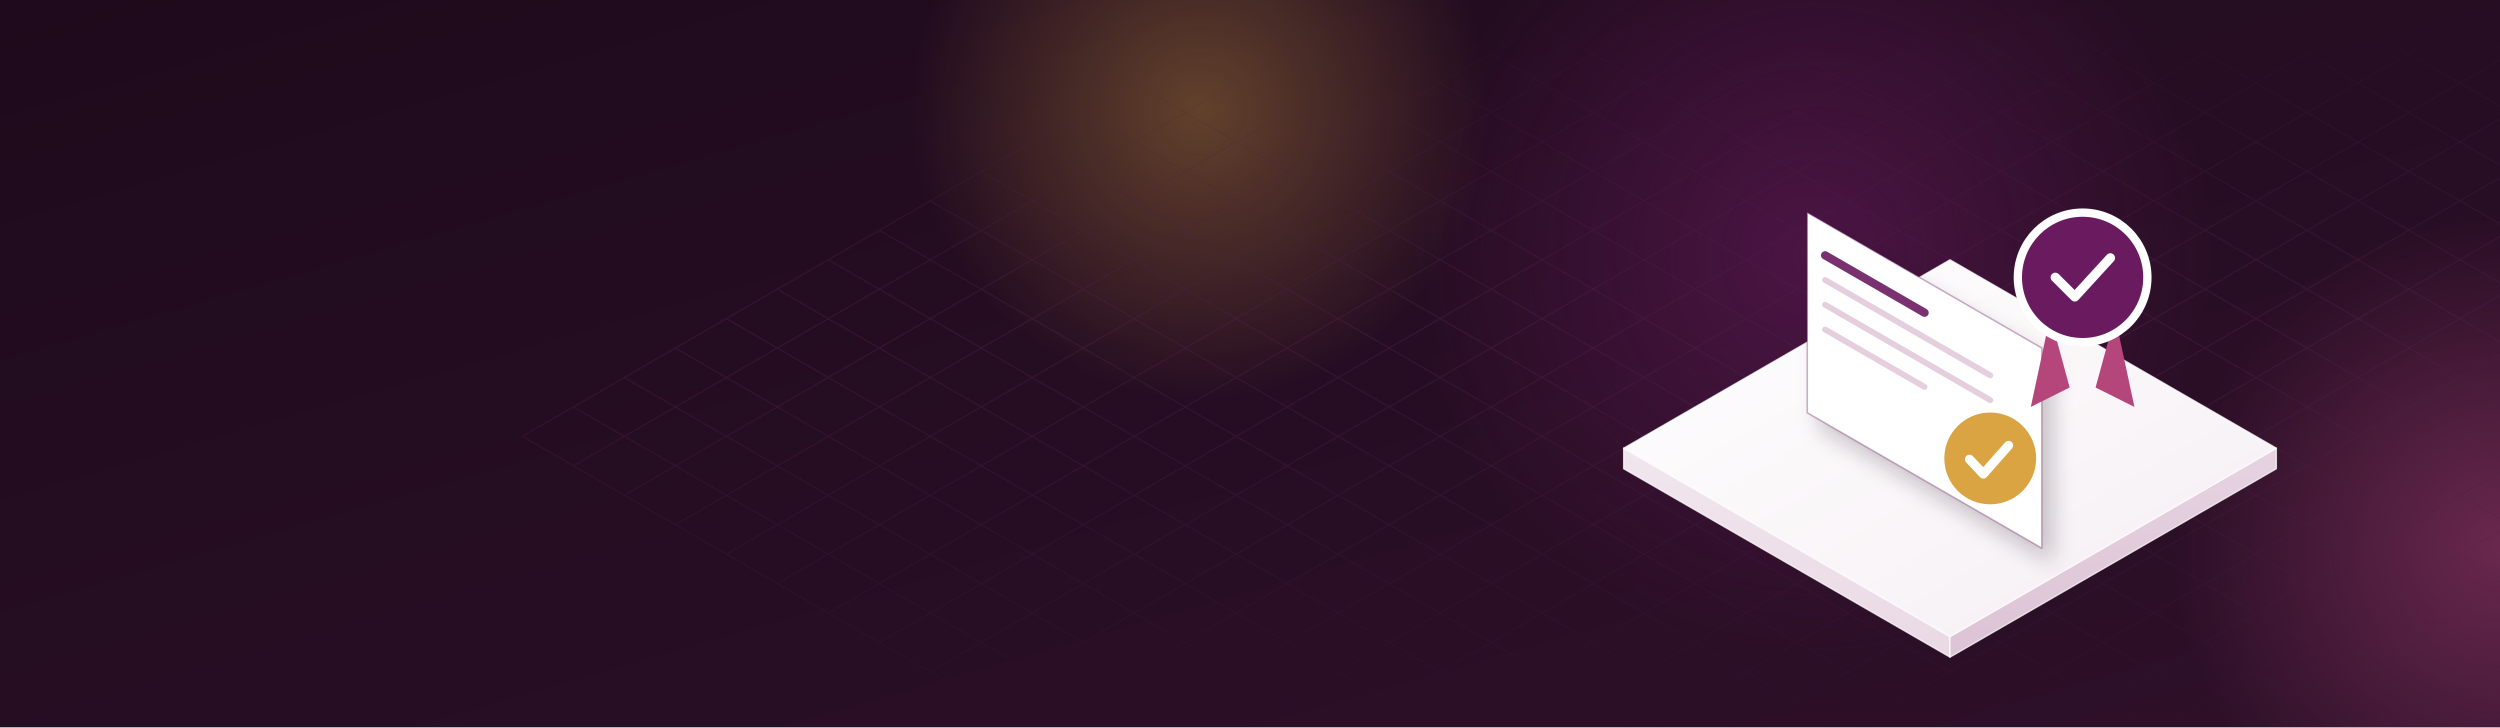
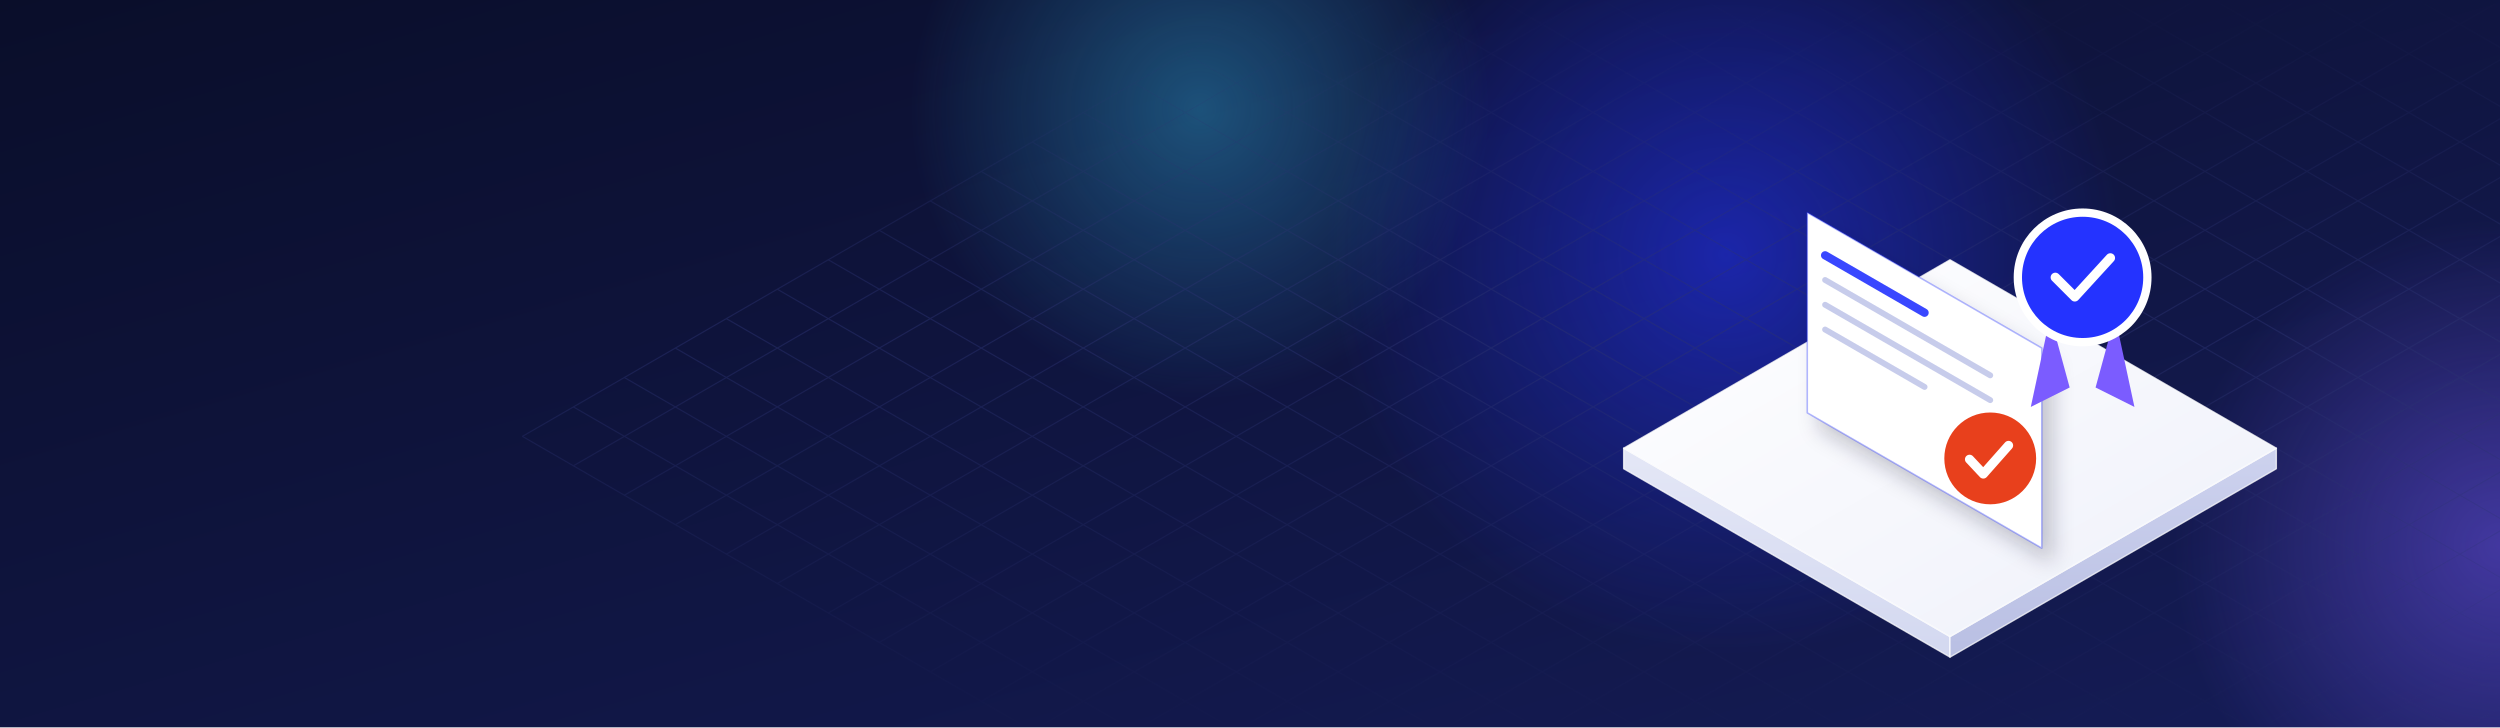
<svg xmlns="http://www.w3.org/2000/svg" viewBox="0 0 2200 640" preserveAspectRatio="xMidYMid slice">
  <defs>
    <linearGradient id="gBg" x1="0" y1="0" x2="1" y2="1">
-       <stop offset="0" stop-color="#1E0A1C" />
-       <stop offset="1" stop-color="#2E1029" />
+       <stop offset="0" stop-color="#0A0E2A" />
+       <stop offset="1" stop-color="#151C57" />
    </linearGradient>
    <radialGradient id="gB1">
-       <stop offset="0" stop-color="#6A1B5F" stop-opacity="0.55" />
-       <stop offset="1" stop-color="#6A1B5F" stop-opacity="0" />
+       <stop offset="0" stop-color="#2433FF" stop-opacity="0.55" />
+       <stop offset="1" stop-color="#2433FF" stop-opacity="0" />
    </radialGradient>
    <radialGradient id="gB2">
-       <stop offset="0" stop-color="#B4467C" stop-opacity="0.45" />
-       <stop offset="1" stop-color="#B4467C" stop-opacity="0" />
+       <stop offset="0" stop-color="#7B5CFF" stop-opacity="0.45" />
+       <stop offset="1" stop-color="#7B5CFF" stop-opacity="0" />
    </radialGradient>
    <radialGradient id="gB3">
-       <stop offset="0" stop-color="#D9A441" stop-opacity="0.35" />
-       <stop offset="1" stop-color="#D9A441" stop-opacity="0" />
+       <stop offset="0" stop-color="#38C6F4" stop-opacity="0.35" />
+       <stop offset="1" stop-color="#38C6F4" stop-opacity="0" />
    </radialGradient>
    <radialGradient id="gGlow">
-       <stop offset="0" stop-color="#C98AB9" stop-opacity=".55" />
-       <stop offset="1" stop-color="#C98AB9" stop-opacity="0" />
+       <stop offset="0" stop-color="#8D98FF" stop-opacity=".55" />
+       <stop offset="1" stop-color="#8D98FF" stop-opacity="0" />
    </radialGradient>
    <linearGradient id="gTop" x1="0" y1="0" x2="1" y2="1">
      <stop offset="0" stop-color="#FFFFFF" />
-       <stop offset="1" stop-color="#F0DCEA" />
+       <stop offset="1" stop-color="#D9DDFF" />
    </linearGradient>
    <linearGradient id="gLeft" x1="0" y1="0" x2="0" y2="1">
-       <stop offset="0" stop-color="#8E2F80" stop-opacity=".95" />
-       <stop offset="1" stop-color="#6A1B5F" stop-opacity=".9" />
+       <stop offset="0" stop-color="#6E79FF" stop-opacity=".95" />
+       <stop offset="1" stop-color="#2433FF" stop-opacity=".9" />
    </linearGradient>
    <linearGradient id="gRight" x1="0" y1="0" x2="0" y2="1">
-       <stop offset="0" stop-color="#6A1B5F" stop-opacity=".95" />
-       <stop offset="1" stop-color="#3E0F38" stop-opacity=".95" />
+       <stop offset="0" stop-color="#2433FF" stop-opacity=".95" />
+       <stop offset="1" stop-color="#121A8F" stop-opacity=".95" />
    </linearGradient>
    <linearGradient id="gLeftV" x1="0" y1="0" x2="0" y2="1">
-       <stop offset="0" stop-color="#D07AA4" />
-       <stop offset="1" stop-color="#B4467C" />
+       <stop offset="0" stop-color="#A58CFF" />
+       <stop offset="1" stop-color="#7B5CFF" />
    </linearGradient>
    <linearGradient id="gRightV" x1="0" y1="0" x2="0" y2="1">
-       <stop offset="0" stop-color="#B4467C" />
-       <stop offset="1" stop-color="#7A1F55" />
+       <stop offset="0" stop-color="#7B5CFF" />
+       <stop offset="1" stop-color="#4B2FC9" />
    </linearGradient>
    <linearGradient id="gLeftC" x1="0" y1="0" x2="0" y2="1">
-       <stop offset="0" stop-color="#F0CF86" />
-       <stop offset="1" stop-color="#D9A441" />
+       <stop offset="0" stop-color="#8BE0FF" />
+       <stop offset="1" stop-color="#38C6F4" />
    </linearGradient>
    <linearGradient id="gRightC" x1="0" y1="0" x2="0" y2="1">
-       <stop offset="0" stop-color="#D9A441" />
-       <stop offset="1" stop-color="#A87A26" />
+       <stop offset="0" stop-color="#38C6F4" />
+       <stop offset="1" stop-color="#1C8FC4" />
    </linearGradient>
    <linearGradient id="gLeftR" x1="0" y1="0" x2="0" y2="1">
-       <stop offset="0" stop-color="#F0CF86" />
-       <stop offset="1" stop-color="#D9A441" />
+       <stop offset="0" stop-color="#FF8A6A" />
+       <stop offset="1" stop-color="#E8401C" />
    </linearGradient>
    <linearGradient id="gRightR" x1="0" y1="0" x2="0" y2="1">
-       <stop offset="0" stop-color="#D9A441" />
-       <stop offset="1" stop-color="#A87A26" />
+       <stop offset="0" stop-color="#E8401C" />
+       <stop offset="1" stop-color="#A82A0E" />
    </linearGradient>
    <linearGradient id="gTopW" x1="0" y1="0" x2="1" y2="1">
      <stop offset="0" stop-color="#FFFFFF" />
-       <stop offset="1" stop-color="#F5EEF3" />
+       <stop offset="1" stop-color="#EEF0FA" />
    </linearGradient>
    <linearGradient id="gLeftW" x1="0" y1="0" x2="0" y2="1">
-       <stop offset="0" stop-color="#F1E6EE" />
-       <stop offset="1" stop-color="#EAD9E5" />
+       <stop offset="0" stop-color="#E4E7F6" />
+       <stop offset="1" stop-color="#D3D8F0" />
    </linearGradient>
    <linearGradient id="gRightW" x1="0" y1="0" x2="0" y2="1">
-       <stop offset="0" stop-color="#E6D3E0" />
-       <stop offset="1" stop-color="#DCC3D5" />
+       <stop offset="0" stop-color="#CDD2EE" />
+       <stop offset="1" stop-color="#B9BFE3" />
    </linearGradient>
    <linearGradient id="gFade" x1="0" y1="0" x2="0" y2="1">
      <stop offset="0" stop-color="#fff" stop-opacity="0" />
      <stop offset=".45" stop-color="#fff" stop-opacity="1" />
      <stop offset="1" stop-color="#fff" stop-opacity="0" />
    </linearGradient>
    <mask id="mGrid">
      <rect width="100%" height="100%" fill="url(#gFade)" />
    </mask>
    <filter id="fSoft" x="-50%" y="-50%" width="200%" height="200%">
      <feGaussianBlur stdDeviation="9" />
    </filter>
  </defs>
  <defs>
    <radialGradient id="gNode0" cx=".35" cy=".3">
      <stop offset="0" stop-color="#fff" />
-       <stop offset=".35" stop-color="#6A1B5F" />
-       <stop offset="1" stop-color="#3E0F38" />
+       <stop offset=".35" stop-color="#2433FF" />
+       <stop offset="1" stop-color="#121A8F" />
    </radialGradient>
    <radialGradient id="gNode1" cx=".35" cy=".3">
      <stop offset="0" stop-color="#fff" />
-       <stop offset=".35" stop-color="#B4467C" />
-       <stop offset="1" stop-color="#7A1F55" />
+       <stop offset=".35" stop-color="#7B5CFF" />
+       <stop offset="1" stop-color="#4B2FC9" />
    </radialGradient>
    <radialGradient id="gNode2" cx=".35" cy=".3">
      <stop offset="0" stop-color="#fff" />
-       <stop offset=".35" stop-color="#D9A441" />
-       <stop offset="1" stop-color="#A87A26" />
+       <stop offset=".35" stop-color="#38C6F4" />
+       <stop offset="1" stop-color="#1C8FC4" />
    </radialGradient>
  </defs>
  <rect width="100%" height="100%" fill="url(#gBg)" />
-   <circle cx="1596.1" cy="224" r="352" fill="url(#gB1)" />
+   <circle cx="1518.7" cy="224" r="352" fill="url(#gB1)" />
  <circle cx="2200" cy="480" r="288" fill="url(#gB2)" />
  <circle cx="1056" cy="96" r="256" fill="url(#gB3)" />
-   <g stroke="#4A1E45" stroke-width="1" opacity="0.5" mask="url(#mGrid)">
+   <g stroke="#2A3170" stroke-width="1" opacity="0.5" mask="url(#mGrid)">
    <line x1="1716" y1="-341.3" x2="459.7" y2="384" />
    <line x1="1716" y1="-341.3" x2="2972.3" y2="384" />
    <line x1="1760.9" y1="-315.4" x2="504.6" y2="409.9" />
    <line x1="1671.1" y1="-315.4" x2="2927.4" y2="409.9" />
    <line x1="1805.7" y1="-289.5" x2="549.4" y2="435.8" />
    <line x1="1626.3" y1="-289.5" x2="2882.6" y2="435.8" />
    <line x1="1850.6" y1="-263.6" x2="594.3" y2="461.7" />
    <line x1="1581.4" y1="-263.6" x2="2837.7" y2="461.7" />
    <line x1="1895.5" y1="-237.7" x2="639.2" y2="487.6" />
    <line x1="1536.5" y1="-237.7" x2="2792.8" y2="487.6" />
    <line x1="1940.3" y1="-211.8" x2="684" y2="513.5" />
    <line x1="1491.7" y1="-211.8" x2="2748" y2="513.5" />
    <line x1="1985.2" y1="-185.9" x2="728.9" y2="539.4" />
    <line x1="1446.8" y1="-185.9" x2="2703.1" y2="539.4" />
    <line x1="2030.1" y1="-160" x2="773.8" y2="565.3" />
    <line x1="1401.9" y1="-160" x2="2658.2" y2="565.3" />
    <line x1="2074.9" y1="-134.1" x2="818.6" y2="591.2" />
    <line x1="1357.1" y1="-134.1" x2="2613.4" y2="591.2" />
    <line x1="2119.8" y1="-108.2" x2="863.5" y2="617.1" />
    <line x1="1312.2" y1="-108.2" x2="2568.5" y2="617.1" />
    <line x1="2164.7" y1="-82.3" x2="908.4" y2="643" />
    <line x1="1267.3" y1="-82.3" x2="2523.6" y2="643" />
    <line x1="2209.6" y1="-56.4" x2="953.2" y2="669" />
    <line x1="1222.4" y1="-56.4" x2="2478.8" y2="669" />
    <line x1="2254.4" y1="-30.5" x2="998.1" y2="694.9" />
    <line x1="1177.6" y1="-30.5" x2="2433.9" y2="694.9" />
    <line x1="2299.3" y1="-4.6" x2="1043" y2="720.8" />
    <line x1="1132.7" y1="-4.6" x2="2389" y2="720.8" />
    <line x1="2344.2" y1="21.3" x2="1087.8" y2="746.7" />
    <line x1="1087.8" y1="21.3" x2="2344.2" y2="746.7" />
    <line x1="2389" y1="47.2" x2="1132.7" y2="772.6" />
    <line x1="1043" y1="47.2" x2="2299.3" y2="772.6" />
    <line x1="2433.9" y1="73.1" x2="1177.6" y2="798.5" />
    <line x1="998.1" y1="73.1" x2="2254.4" y2="798.5" />
    <line x1="2478.8" y1="99" x2="1222.4" y2="824.4" />
    <line x1="953.2" y1="99" x2="2209.6" y2="824.4" />
    <line x1="2523.6" y1="125" x2="1267.3" y2="850.3" />
    <line x1="908.4" y1="125" x2="2164.7" y2="850.3" />
    <line x1="2568.5" y1="150.9" x2="1312.2" y2="876.2" />
    <line x1="863.5" y1="150.9" x2="2119.8" y2="876.2" />
    <line x1="2613.4" y1="176.8" x2="1357.1" y2="902.1" />
    <line x1="818.6" y1="176.8" x2="2074.9" y2="902.1" />
    <line x1="2658.2" y1="202.7" x2="1401.9" y2="928" />
    <line x1="773.8" y1="202.7" x2="2030.1" y2="928" />
    <line x1="2703.1" y1="228.6" x2="1446.8" y2="953.9" />
    <line x1="728.9" y1="228.6" x2="1985.2" y2="953.9" />
    <line x1="2748" y1="254.5" x2="1491.7" y2="979.8" />
    <line x1="684" y1="254.5" x2="1940.3" y2="979.8" />
    <line x1="2792.8" y1="280.4" x2="1536.5" y2="1005.7" />
    <line x1="639.2" y1="280.4" x2="1895.5" y2="1005.7" />
    <line x1="2837.7" y1="306.3" x2="1581.4" y2="1031.6" />
    <line x1="594.3" y1="306.3" x2="1850.6" y2="1031.6" />
    <line x1="2882.6" y1="332.2" x2="1626.3" y2="1057.5" />
    <line x1="549.4" y1="332.2" x2="1805.7" y2="1057.5" />
    <line x1="2927.4" y1="358.1" x2="1671.1" y2="1083.4" />
    <line x1="504.6" y1="358.1" x2="1760.9" y2="1083.4" />
    <line x1="2972.3" y1="384" x2="1716" y2="1109.3" />
    <line x1="459.7" y1="384" x2="1716" y2="1109.3" />
  </g>
  <g>
    <polygon points="1428.8,412.5 1716,578.3 1716,560.2 1428.8,394.4" fill="url(#gLeftW)" stroke="rgba(255,255,255,.75)" stroke-width="1.2" stroke-linejoin="round" />
    <polygon points="2003.2,412.5 1716,578.3 1716,560.2 2003.2,394.4" fill="url(#gRightW)" stroke="rgba(255,255,255,.75)" stroke-width="1.2" stroke-linejoin="round" />
    <polygon points="1716,228.6 2003.2,394.4 1716,560.2 1428.8,394.4" fill="url(#gTopW)" stroke="rgba(255,255,255,.75)" stroke-width="1.2" stroke-linejoin="round" />
  </g>
  <g>
-     <polygon points="1590.4,363.3 1796.8,482.4 1796.8,306.3 1590.4,187.1" fill="#1E0A1C" opacity=".22" transform="translate(10,14)" filter="url(#fSoft)" />
-     <polygon points="1590.4,363.3 1796.8,482.4 1796.8,306.3 1590.4,187.1" fill="#FFFFFF" stroke="rgba(106,27,95,.35)" stroke-width="1.4" stroke-linejoin="round" />
-     <line x1="1606.1" y1="224.7" x2="1693.6" y2="275.2" stroke="#6A1B5F" stroke-width="7.3" stroke-linecap="round" opacity=".9" />
-     <line x1="1606.1" y1="246.4" x2="1751.4" y2="330.3" stroke="#DEC2D6" stroke-width="5.2" stroke-linecap="round" opacity=".8" />
-     <line x1="1606.1" y1="268.2" x2="1751.4" y2="352.1" stroke="#DEC2D6" stroke-width="5.2" stroke-linecap="round" opacity=".8" />
-     <line x1="1606.1" y1="290" x2="1693.6" y2="340.5" stroke="#DEC2D6" stroke-width="5.2" stroke-linecap="round" opacity=".8" />
-     <circle cx="1751.4" cy="403.4" r="40.4" fill="#D9A441" />
+     <polygon points="1590.4,363.3 1796.8,482.4 1796.8,306.3 1590.4,187.1" fill="#0A0E2A" opacity=".22" transform="translate(10,14)" filter="url(#fSoft)" />
+     <polygon points="1590.4,363.3 1796.8,482.4 1796.8,306.3 1590.4,187.1" fill="#FFFFFF" stroke="rgba(36,51,255,.35)" stroke-width="1.4" stroke-linejoin="round" />
+     <line x1="1606.1" y1="224.7" x2="1693.6" y2="275.2" stroke="#2433FF" stroke-width="7.3" stroke-linecap="round" opacity=".9" />
+     <line x1="1606.1" y1="246.4" x2="1751.4" y2="330.3" stroke="#B9BFE6" stroke-width="5.2" stroke-linecap="round" opacity=".8" />
+     <line x1="1606.1" y1="268.2" x2="1751.4" y2="352.1" stroke="#B9BFE6" stroke-width="5.2" stroke-linecap="round" opacity=".8" />
+     <line x1="1606.1" y1="290" x2="1693.6" y2="340.5" stroke="#B9BFE6" stroke-width="5.2" stroke-linecap="round" opacity=".8" />
+     <circle cx="1751.4" cy="403.4" r="40.4" fill="#E8401C" />
    <path d="M1733.2 404.2 l12.1 12.9 l22.2 -25.1" fill="none" stroke="#fff" stroke-width="8.1" stroke-linecap="round" stroke-linejoin="round" />
  </g>
  <g>
-     <path d="M1804.2 278.3 l-17.1 79.8 l34.2 -17.1 z M1861.2 278.3 l17.1 79.8 l-34.2 -17.1 z" fill="#B4467C" />
-     <circle cx="1832.7" cy="244.1" r="57" fill="#6A1B5F" stroke="#fff" stroke-width="7.3" />
+     <path d="M1804.2 278.3 l-17.1 79.8 l34.2 -17.1 z M1861.2 278.3 l17.1 79.8 l-34.2 -17.1 z" fill="#7B5CFF" />
+     <circle cx="1832.7" cy="244.1" r="57" fill="#2433FF" stroke="#fff" stroke-width="7.3" />
    <path d="M1808.7 244.1 l17.1 17.1 l31.3 -34.2" fill="none" stroke="#fff" stroke-width="8.3" stroke-linecap="round" stroke-linejoin="round" />
  </g>
</svg>
